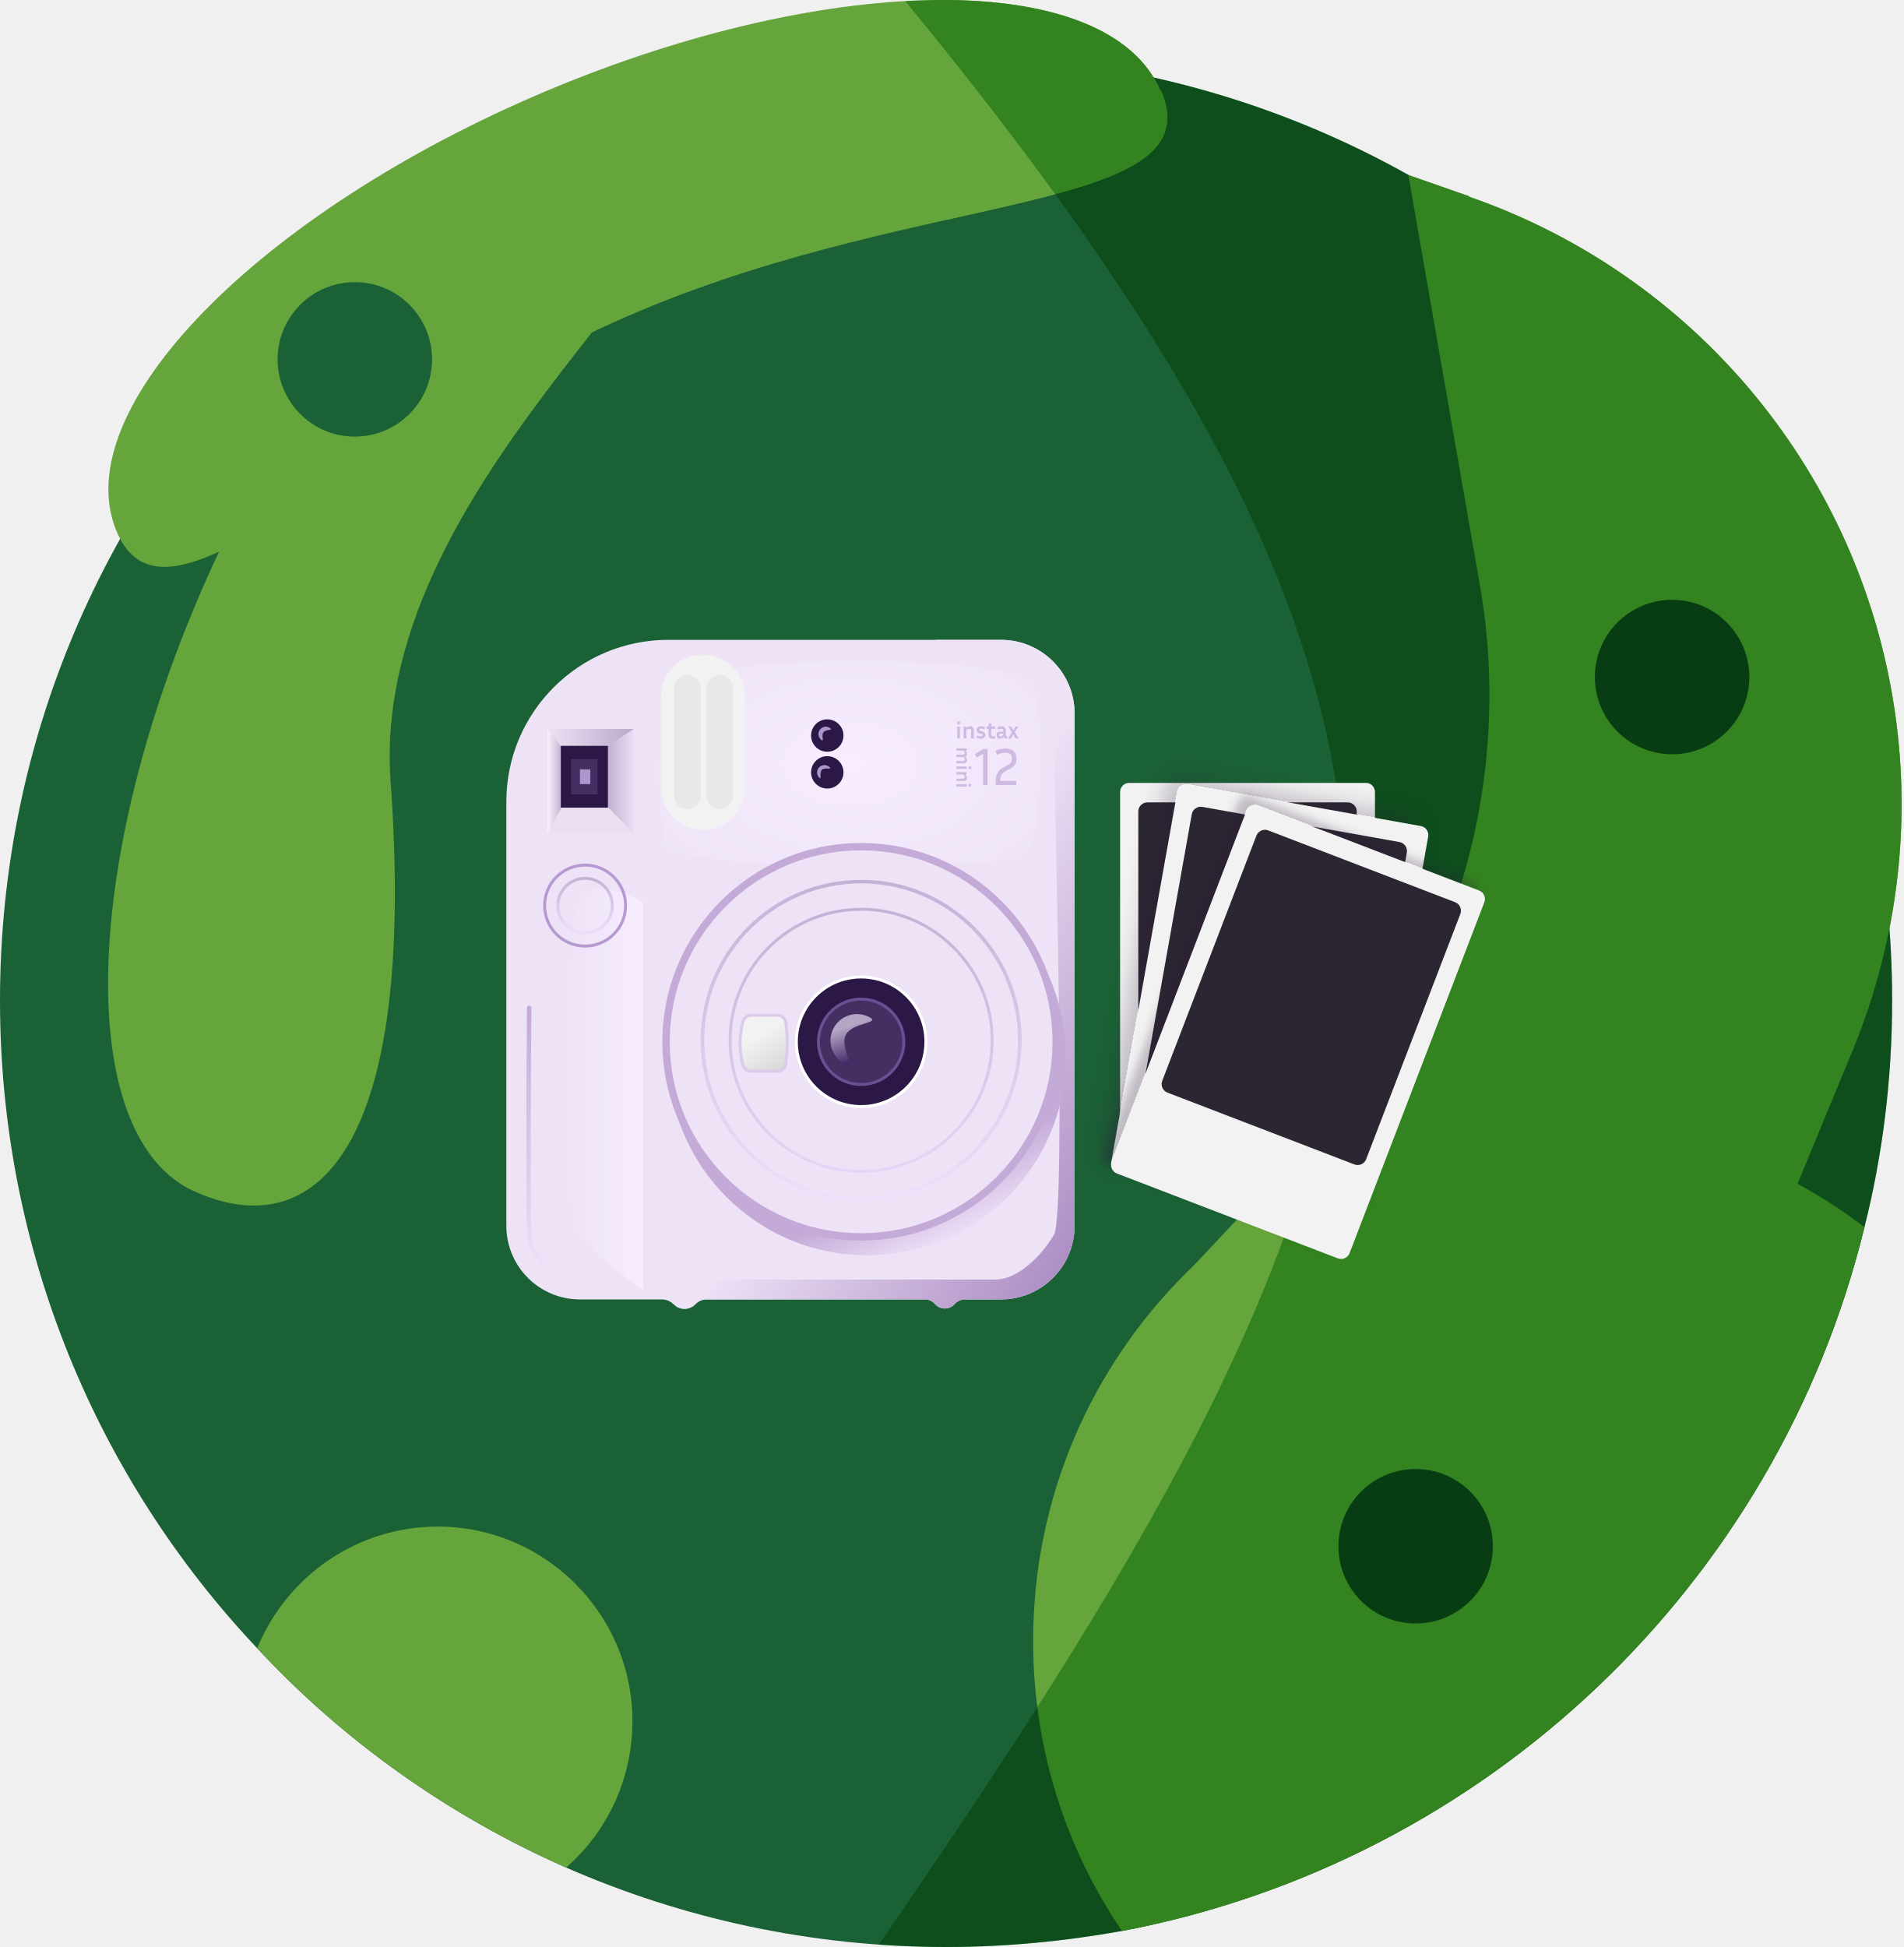
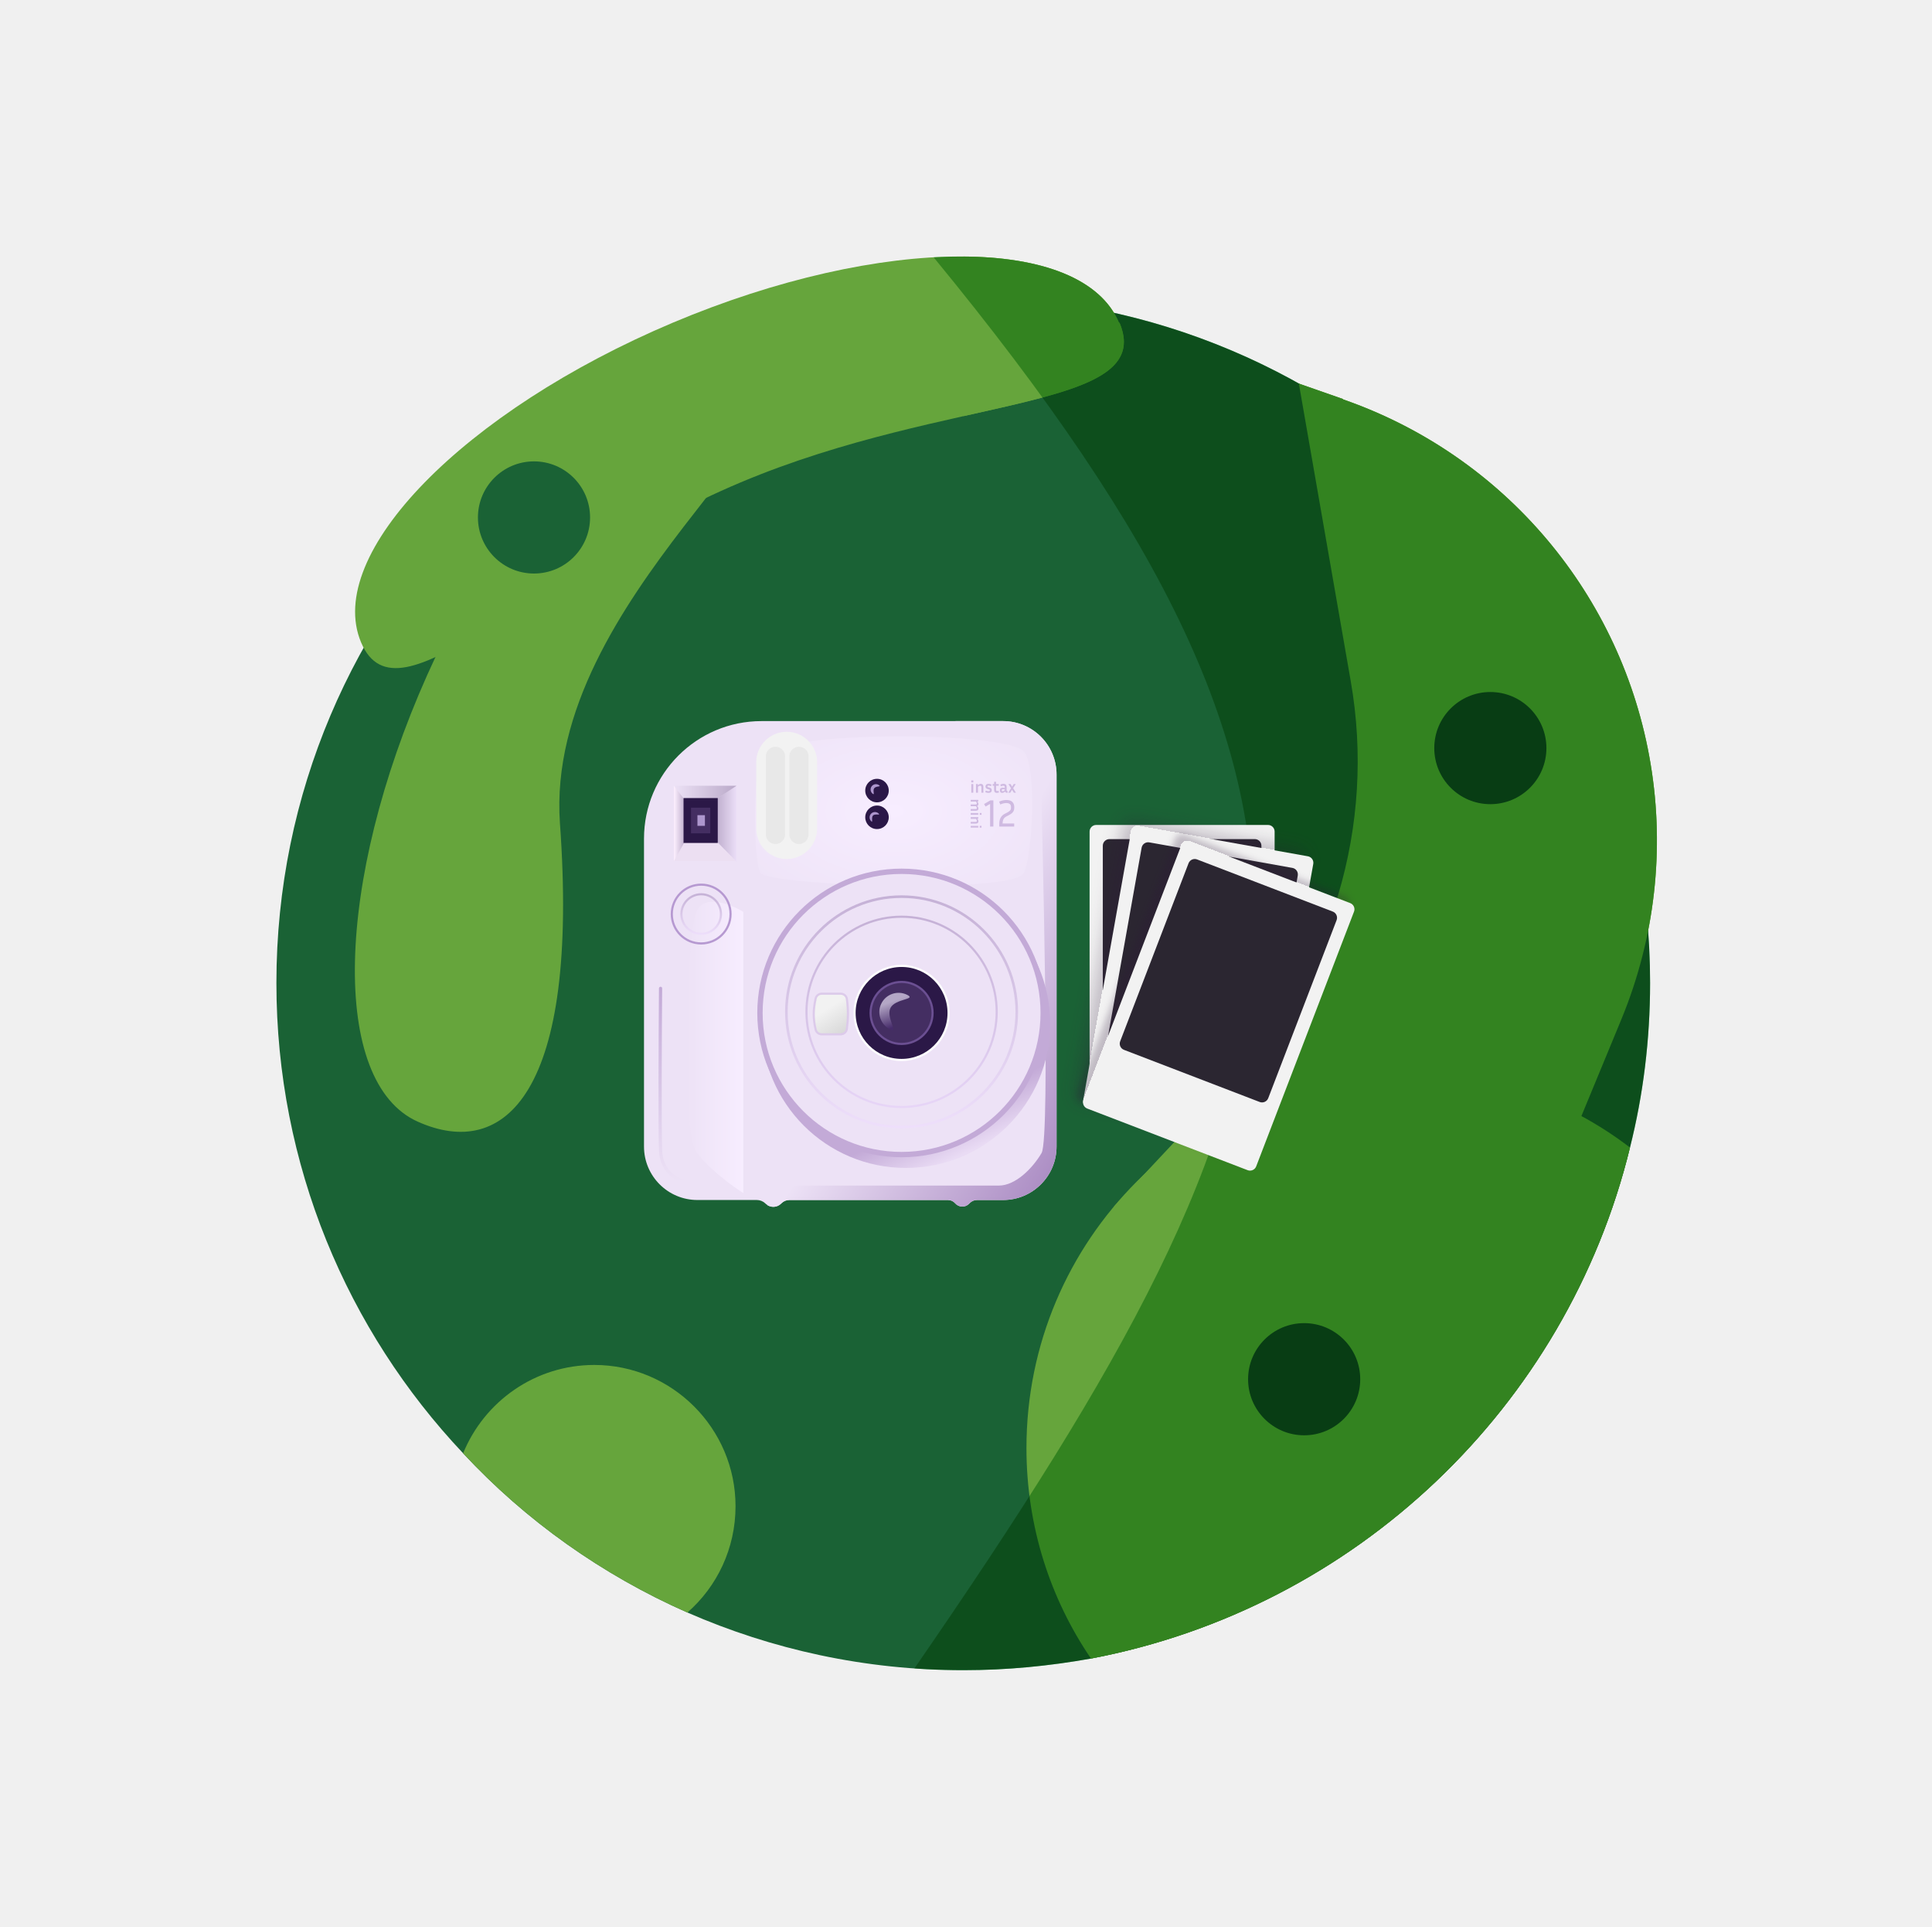
- <svg xmlns="http://www.w3.org/2000/svg" width="485" height="496" viewBox="0 0 485 496" fill="none">
-   <path d="M475.013 312.617C452.738 403.753 378.673 474.285 285.861 491.919C271.568 470.944 263.215 445.516 263.215 418.045C263.215 344.914 322.43 285.889 395.38 285.889C425.451 285.889 452.923 295.727 475.013 312.617Z" fill="#66A53C" />
-   <path d="M374.219 49.972L358.812 44.59L377.003 148.904C385.913 199.576 370.32 251.547 335.237 289.226L293.843 333.402L455.709 307.045L472.044 267.51C483.738 239.111 487.265 208.114 482.253 178.045C472.415 118.834 431.021 69.833 374.405 50.158L374.219 49.972Z" fill="#66A53C" />
-   <path d="M426.008 192.154C436.875 192.154 445.684 183.345 445.684 172.479C445.684 161.612 436.875 152.804 426.008 152.804C415.141 152.804 406.332 161.612 406.332 172.479C406.332 183.345 415.141 192.154 426.008 192.154Z" fill="#1A6235" />
-   <path d="M360.67 413.588C371.537 413.588 380.346 404.779 380.346 393.913C380.346 383.047 371.537 374.238 360.67 374.238C349.803 374.238 340.994 383.047 340.994 393.913C340.994 404.779 349.803 413.588 360.67 413.588Z" fill="#0F4924" />
-   <path d="M482.068 254.89C482.068 274.75 479.655 294.24 475.014 312.615C452.739 403.751 378.675 474.283 285.863 491.916C271.384 494.515 256.349 496 241.128 496C206.601 496 173.931 488.761 144.231 475.768C114.345 462.59 87.43 443.472 65.526 419.899C24.874 376.837 3.05176e-05 318.74 3.05176e-05 254.89C3.05176e-05 121.806 107.849 13.965 241.128 13.965C374.406 13.965 482.068 121.806 482.068 254.89Z" fill="url(#paint0_linear_2178_6)" />
-   <path d="M295.887 23.248C308.881 54.245 236.302 48.306 162.795 79.303C89.287 110.3 42.696 166.355 29.702 135.358C16.708 104.361 65.713 54.245 139.035 23.248C212.543 -7.749 282.709 -7.749 295.703 23.248H295.887Z" fill="#66A53C" />
-   <path d="M167.622 39.956C198.25 53.692 93.929 119.398 99.498 198.84C106.366 293.503 80.193 317.261 49.565 303.526C18.937 289.79 20.422 219.629 52.906 146.869C85.391 74.109 136.808 26.221 167.436 39.956H167.622Z" fill="#66A53C" />
-   <path d="M90.4 111.227C101.266 111.227 110.076 102.418 110.076 91.552C110.076 80.686 101.266 71.877 90.4 71.877C79.533 71.877 70.722 80.686 70.722 91.552C70.722 102.418 79.533 111.227 90.4 111.227Z" fill="#1A6235" />
-   <path d="M161.122 438.462C161.122 453.311 154.625 466.675 144.23 475.77C114.344 462.591 87.429 443.473 65.525 419.9C72.95 401.71 90.77 388.903 111.56 388.903C138.847 388.903 161.122 411.177 161.122 438.462Z" fill="#66A53C" />
-   <path fill-rule="evenodd" clip-rule="evenodd" d="M241.112 13.962V56.007C242.207 55.762 243.291 55.519 244.364 55.279C280.337 47.22 303.74 41.978 295.887 23.244H295.703C289.286 7.938 268.929 0.19 241.112 0V13.962Z" fill="#66A53C" />
-   <path d="M475.013 312.614C452.738 403.749 378.673 474.282 285.861 491.915C271.568 470.941 263.215 445.512 263.215 418.041C263.215 344.91 322.43 285.885 395.38 285.885C425.451 285.885 452.923 295.723 475.013 312.614Z" fill="#66A53C" />
-   <path d="M374.219 49.969L358.812 44.586L377.003 148.9C385.913 199.572 370.32 251.543 335.237 289.223L293.843 333.398L455.709 307.041L472.044 267.506C483.738 239.107 487.265 208.11 482.253 178.041C472.415 118.831 431.021 69.829 374.405 50.154L374.219 49.969Z" fill="#66A53C" />
-   <path d="M426.008 192.15C436.875 192.15 445.684 183.341 445.684 172.475C445.684 161.609 436.875 152.8 426.008 152.8C415.141 152.8 406.332 161.609 406.332 172.475C406.332 183.341 415.141 192.15 426.008 192.15Z" fill="#104C26" />
-   <path d="M360.67 413.584C371.537 413.584 380.346 404.775 380.346 393.909C380.346 383.043 371.537 374.234 360.67 374.234C349.803 374.234 340.994 383.043 340.994 393.909C340.994 404.775 349.803 413.584 360.67 413.584Z" fill="#104C26" />
-   <g style="mix-blend-mode:multiply">
-     <path d="M241.113 0C266.726 0.175 286.016 6.759 293.919 19.751C317.039 24.907 338.896 33.378 358.968 44.64L374.219 49.969L374.406 50.154C431.021 69.829 472.415 118.831 482.253 178.041C485.49 197.459 485.163 217.264 481.378 236.506C481.835 242.574 482.069 248.705 482.069 254.89C482.069 274.75 479.656 294.24 475.015 312.615C452.74 403.751 378.675 474.283 285.863 491.916C271.384 494.515 256.349 496 241.128 496C235.326 496 229.575 495.796 223.883 495.394C369.948 283.896 392.467 197.22 230.638 0.271C234.232 0.07 237.728 -0.019 241.113 0.004V0Z" fill="#7FCB88" />
-   </g>
-   <path d="M129 204.258C129 181.472 147.472 163 170.258 163H255.024C265.382 163 273.778 171.396 273.778 181.754V312.279C273.778 322.636 265.382 331.032 255.024 331.032H245.853C244.883 331.032 243.956 331.43 243.288 332.132L243.111 332.317C241.759 333.737 239.476 333.677 238.199 332.189C237.57 331.455 236.652 331.032 235.686 331.032H179.978C178.92 331.032 177.909 331.466 177.18 332.231C175.731 333.753 173.33 333.837 171.778 332.42L171.482 332.15C170.694 331.431 169.667 331.032 168.601 331.032H147.754C137.396 331.032 129 322.636 129 312.279V204.258Z" fill="#EDE2F6" />
-   <path d="M255.024 163C265.381 163 273.778 171.397 273.778 181.754V312.278C273.778 322.636 265.381 331.032 255.024 331.032H245.853C244.884 331.032 243.956 331.43 243.288 332.132L243.111 332.317C241.759 333.737 239.476 333.677 238.2 332.188C237.571 331.455 236.652 331.032 235.685 331.032H179.977C178.986 331.032 178.036 331.413 177.32 332.092L177.042 332.37C175.734 333.612 173.755 333.769 172.275 332.804L180.384 325.969H253.524C259.338 325.969 265.339 319.968 268.527 314.529C271.715 309.091 268.527 196.568 268.527 190.567C268.527 184.623 262.64 178.127 257.243 172.173L257.088 172.002C254.432 169.071 246.283 165.713 238.29 163H255.024Z" fill="url(#paint1_linear_2178_6)" />
-   <path d="M169.883 216.26C167.257 211.759 167.445 181.754 169.883 176.127C174.379 165.752 256.471 166.6 262.338 173.689C266.839 179.128 265.526 208.759 262.338 216.26C259.15 223.762 172.508 220.761 169.883 216.26Z" fill="url(#paint2_radial_2178_6)" />
-   <rect x="168.383" y="166.751" width="21.379" height="44.634" rx="10.69" fill="#F2F2F2" />
-   <rect x="171.758" y="172.002" width="6.751" height="34.132" rx="3.376" fill="#E8E8E8" />
-   <rect x="180.01" y="172.002" width="6.751" height="34.132" rx="3.376" fill="#E8E8E8" />
-   <circle cx="210.766" cy="187.38" r="4.126" fill="#2B1847" />
-   <path d="M209.266 188.505C208.437 187.884 208.269 186.709 208.89 185.88C209.51 185.051 210.686 184.882 211.515 185.503C212.344 186.124 210.411 185.726 209.79 186.555C209.169 187.384 210.095 189.126 209.266 188.505Z" fill="#AD96CD" />
-   <circle cx="210.766" cy="196.756" r="4.126" fill="#2B1847" />
-   <path d="M208.728 198.121C207.989 197.395 207.979 196.208 208.704 195.469C209.43 194.73 210.618 194.719 211.356 195.445C212.095 196.171 210.099 195.387 209.373 196.126C208.647 196.865 209.467 198.847 208.728 198.121Z" fill="#AD96CD" />
-   <circle cx="220.893" cy="269.145" r="50.635" fill="url(#paint3_radial_2178_6)" />
-   <circle cx="219.392" cy="265.395" r="49.697" fill="#EDE2F6" stroke="#C3AAD7" stroke-width="1.875" />
-   <circle cx="219.392" cy="265.395" r="16.503" fill="#2B1847" stroke="white" stroke-width="0.75" />
-   <circle cx="219.392" cy="265.395" r="10.877" fill="#442E62" stroke="#6B4F92" stroke-width="0.75" />
-   <path d="M215.493 263.651C213.81 266.978 218.616 272.798 215.289 271.114C211.962 269.431 210.63 265.369 212.314 262.042C213.997 258.715 218.059 257.383 221.386 259.066C224.713 260.75 217.177 260.324 215.493 263.651Z" fill="url(#paint4_linear_2178_6)" />
-   <circle cx="219.392" cy="265.02" r="33.381" stroke="url(#paint5_linear_2178_6)" stroke-width="0.75" />
-   <circle cx="219.392" cy="265.02" r="40.429" stroke="url(#paint6_linear_2178_6)" stroke-width="0.909" />
-   <path d="M161.444 212.322V185.692L153.755 190.755V204.633L161.444 212.322Z" fill="url(#paint7_linear_2178_6)" />
-   <path d="M139.314 185.692L143.253 190.568H154.13L161.444 185.692H139.314Z" fill="url(#paint8_linear_2178_6)" />
-   <path d="M139.314 212.134H161.256L154.505 205.196H143.253L139.314 212.134Z" fill="#ECDFF2" />
-   <path d="M139.502 185.692V212.134L143.253 205.383V190.568L139.502 185.692Z" fill="url(#paint9_linear_2178_6)" />
-   <rect x="142.878" y="190.005" width="12.002" height="15.753" fill="#2B1847" />
-   <rect x="145.503" y="193.381" width="6.751" height="9.002" fill="#442E62" />
-   <rect x="147.754" y="196.006" width="2.626" height="3.751" fill="#AD96CD" />
-   <path d="M147.352 229.949C150.053 223.498 159.48 227.261 163.855 229.949V328.593C160.167 326.28 151.703 320.154 147.352 314.153C141.914 306.652 143.977 238.013 147.352 229.949Z" fill="url(#paint10_linear_2178_6)" />
-   <circle cx="149.066" cy="230.701" r="6.939" stroke="url(#paint11_linear_2178_6)" stroke-width="0.75" />
-   <circle cx="149.066" cy="230.7" r="10.315" stroke="#B699D1" stroke-width="0.75" />
-   <path d="M191.388 258.643H198.017C199.123 258.643 200.062 259.444 200.204 260.525C200.695 264.26 200.684 267.073 200.19 270.989C200.052 272.082 199.107 272.896 197.992 272.896H191.376C190.356 272.896 189.467 272.215 189.244 271.24C188.345 267.307 188.327 264.44 189.251 260.313C189.471 259.332 190.364 258.643 191.388 258.643Z" fill="url(#paint12_linear_2178_6)" stroke="#DCCAEA" stroke-width="0.75" />
-   <path d="M144.003 324.656C141.065 324.281 135.114 321.543 134.814 313.591C134.514 305.64 134.689 272.396 134.814 256.768" stroke="url(#paint13_linear_2178_6)" stroke-width="1.125" stroke-linecap="round" />
-   <path d="M244.579 184.51H243.852V183.796H244.579V184.51ZM244.561 188.129H243.87V185.086H244.561V188.129ZM247 185.668C246.9 185.668 246.786 185.692 246.658 185.74C246.53 185.788 246.378 185.882 246.202 186.022V188.129H245.511V185.086H246.166V185.494C246.354 185.33 246.532 185.212 246.7 185.14C246.868 185.064 247.038 185.026 247.21 185.026C247.502 185.026 247.724 185.12 247.876 185.308C248.028 185.492 248.104 185.752 248.104 186.088V188.129H247.414V186.172C247.414 185.836 247.276 185.668 247 185.668ZM249.868 187.588C250.016 187.588 250.138 187.564 250.234 187.516C250.33 187.464 250.378 187.388 250.378 187.288C250.378 187.2 250.346 187.132 250.282 187.084C250.222 187.032 250.112 186.986 249.952 186.946L249.61 186.856C249.346 186.788 249.15 186.674 249.022 186.514C248.898 186.354 248.836 186.164 248.836 185.944C248.836 185.684 248.926 185.466 249.106 185.29C249.286 185.114 249.564 185.026 249.94 185.026C250.092 185.026 250.252 185.044 250.42 185.08C250.588 185.116 250.764 185.174 250.948 185.254L250.75 185.842C250.582 185.762 250.43 185.706 250.294 185.674C250.158 185.642 250.038 185.626 249.934 185.626C249.65 185.626 249.508 185.722 249.508 185.914C249.508 185.99 249.532 186.05 249.58 186.094C249.632 186.138 249.726 186.178 249.862 186.214L250.204 186.304C250.496 186.38 250.708 186.496 250.84 186.652C250.976 186.808 251.044 187.004 251.044 187.24C251.044 187.52 250.948 187.749 250.756 187.925C250.568 188.101 250.27 188.189 249.862 188.189C249.514 188.189 249.148 188.109 248.764 187.949L248.95 187.378C249.138 187.454 249.308 187.508 249.46 187.54C249.612 187.572 249.748 187.588 249.868 187.588ZM253.583 188.027C253.479 188.075 253.359 188.113 253.223 188.141C253.087 188.173 252.949 188.189 252.809 188.189C252.577 188.189 252.391 188.141 252.251 188.045C252.111 187.949 252.009 187.815 251.945 187.643C251.885 187.47 251.855 187.274 251.855 187.054V185.686H251.363V185.086H251.855V184.294H252.545V185.086H253.493V185.686H252.545V187.054C252.545 187.238 252.579 187.366 252.647 187.438C252.719 187.506 252.821 187.54 252.953 187.54C253.017 187.54 253.085 187.534 253.157 187.522C253.233 187.506 253.317 187.48 253.409 187.444L253.583 188.027ZM256.443 188.159C256.238 188.159 256.074 188.117 255.95 188.033C255.83 187.949 255.742 187.845 255.686 187.721C255.514 187.881 255.348 187.999 255.188 188.075C255.028 188.151 254.856 188.189 254.672 188.189C254.404 188.189 254.206 188.103 254.078 187.931C253.954 187.759 253.892 187.54 253.892 187.276C253.892 187.1 253.924 186.946 253.988 186.814C254.056 186.678 254.166 186.572 254.318 186.496C254.47 186.42 254.678 186.382 254.942 186.382C255.046 186.382 255.154 186.39 255.266 186.406C255.378 186.418 255.49 186.434 255.602 186.454V186.1C255.602 185.932 255.556 185.818 255.464 185.758C255.372 185.694 255.248 185.662 255.092 185.662C254.972 185.662 254.84 185.678 254.696 185.71C254.556 185.742 254.404 185.792 254.24 185.86L254.042 185.272C254.446 185.108 254.812 185.026 255.14 185.026C255.436 185.026 255.664 185.076 255.824 185.176C255.988 185.276 256.102 185.408 256.166 185.572C256.23 185.736 256.262 185.912 256.262 186.1V187.27C256.262 187.33 256.278 187.388 256.31 187.444C256.347 187.496 256.415 187.522 256.515 187.522H256.581V188.159H256.443ZM254.558 187.264C254.558 187.372 254.582 187.458 254.63 187.522C254.678 187.582 254.748 187.613 254.84 187.613C254.932 187.613 255.036 187.588 255.152 187.54C255.268 187.492 255.418 187.38 255.602 187.204V186.946C255.394 186.91 255.19 186.892 254.99 186.892C254.834 186.892 254.722 186.924 254.654 186.988C254.59 187.052 254.558 187.144 254.558 187.264ZM258.788 188.129L258.158 187.108L257.54 188.129H256.82L257.804 186.568L256.886 185.086H257.63L258.194 185.992L258.74 185.086H259.46L258.542 186.538L259.532 188.129H258.788Z" fill="#CFBAE1" />
-   <path d="M245.491 191.242H243.648V190.638H246.31V191.211H245.959C246.102 191.375 246.205 191.527 246.268 191.667C246.331 191.807 246.363 191.951 246.363 192.098C246.363 192.424 246.219 192.646 245.932 192.765C246.086 192.94 246.197 193.103 246.263 193.253C246.33 193.404 246.363 193.556 246.363 193.71C246.363 193.955 246.281 194.142 246.116 194.272C245.955 194.401 245.727 194.466 245.433 194.466H243.648V193.862H245.36C245.654 193.862 245.801 193.75 245.801 193.526C245.801 193.439 245.78 193.343 245.738 193.237C245.696 193.132 245.614 193.005 245.491 192.854H243.648V192.25H245.36C245.654 192.25 245.801 192.138 245.801 191.914C245.801 191.827 245.78 191.73 245.738 191.625C245.696 191.52 245.614 191.393 245.491 191.242ZM246.814 195.883V195.248H247.439V195.883H246.814ZM243.648 195.868V195.264H246.31V195.868H243.648ZM245.801 198.002C245.801 197.914 245.78 197.814 245.738 197.702C245.696 197.59 245.614 197.457 245.491 197.303H243.648V196.699H246.31V197.272H245.953C246.097 197.436 246.2 197.592 246.263 197.739C246.33 197.886 246.363 198.035 246.363 198.186C246.363 198.441 246.281 198.635 246.116 198.768C245.955 198.901 245.727 198.968 245.433 198.968H243.648V198.364H245.36C245.654 198.364 245.801 198.243 245.801 198.002ZM246.814 200.386V199.75H247.439V200.386H246.814ZM243.648 200.37V199.766H246.31V200.37H243.648Z" fill="#CFBAE1" />
-   <path d="M248.353 192.092L250.54 190.823H251.607V200.005H250.459V192.065L248.866 192.983L248.353 192.092ZM258.914 200.005H253.675V199.113C253.675 198.438 253.756 197.871 253.918 197.412C254.089 196.953 254.315 196.575 254.594 196.278C254.882 195.972 255.201 195.729 255.552 195.549L256.43 195.103C256.844 194.887 257.173 194.662 257.416 194.428C257.668 194.194 257.794 193.856 257.794 193.415V193.186C257.794 192.682 257.65 192.317 257.362 192.092C257.083 191.867 256.668 191.754 256.119 191.754C255.813 191.754 255.489 191.795 255.147 191.876C254.805 191.948 254.427 192.074 254.013 192.254L253.635 191.268C254.085 191.061 254.517 190.913 254.931 190.823C255.354 190.733 255.759 190.688 256.146 190.688C257.146 190.688 257.861 190.922 258.293 191.39C258.725 191.849 258.941 192.448 258.941 193.186V193.415C258.941 193.901 258.847 194.306 258.658 194.631C258.478 194.955 258.235 195.229 257.929 195.454C257.632 195.67 257.312 195.864 256.97 196.035L256.092 196.494C255.669 196.719 255.354 197.03 255.147 197.426C254.949 197.822 254.841 198.326 254.823 198.938H258.914V200.005Z" fill="#CFBAE1" />
-   <rect x="285.372" y="199.441" width="64.934" height="100.382" rx="2.319" fill="#F2F2F2" />
-   <rect x="290.01" y="204.41" width="55.658" height="71.56" rx="2.319" fill="#2B2631" />
-   <g filter="url(#filter0_d_2178_6)">
-     <rect x="300.346" y="199.441" width="64.934" height="100.382" rx="2.319" transform="rotate(10.1121 300.346 199.441)" fill="#F2F2F2" />
-     <rect x="304.039" y="205.147" width="55.658" height="71.56" rx="2.319" transform="rotate(10.1121 304.039 205.147)" fill="#2B2631" />
-   </g>
-   <g filter="url(#filter1_d_2178_6)">
-     <rect x="318.384" y="204.41" width="64.934" height="100.382" rx="2.319" transform="rotate(21.0125 318.384 204.41)" fill="#F2F2F2" />
-     <rect x="320.932" y="210.712" width="55.658" height="71.56" rx="2.319" transform="rotate(21.0125 320.932 210.712)" fill="#2B2631" />
+ <svg xmlns="http://www.w3.org/2000/svg" width="678" height="676" viewBox="0 0 678 676" fill="none">
+   <g clip-path="url(#clip0_1_2517)">
+     <path d="M572.013 402.617C549.738 493.753 475.673 564.285 382.861 581.919C368.568 560.944 360.215 535.516 360.215 508.045C360.215 434.914 419.43 375.889 492.38 375.889C522.451 375.889 549.923 385.727 572.013 402.617Z" fill="#66A53C" />
+     <path d="M471.219 139.972L455.812 134.59L474.003 238.904C482.913 289.576 467.32 341.547 432.237 379.226L390.843 423.402L552.709 397.045L569.044 357.51C580.738 329.111 584.265 298.114 579.253 268.045C569.415 208.834 528.021 159.833 471.405 140.158L471.219 139.972Z" fill="#66A53C" />
+     <path d="M523.008 282.154C533.875 282.154 542.684 273.345 542.684 262.479C542.684 251.612 533.875 242.804 523.008 242.804C512.141 242.804 503.332 251.612 503.332 262.479C503.332 273.345 512.141 282.154 523.008 282.154Z" fill="#1A6235" />
+     <path d="M457.67 503.588C468.537 503.588 477.346 494.779 477.346 483.913C477.346 473.047 468.537 464.238 457.67 464.238C446.803 464.238 437.994 473.047 437.994 483.913C437.994 494.779 446.803 503.588 457.67 503.588Z" fill="#0F4924" />
+     <path d="M579.068 344.89C579.068 364.75 576.655 384.24 572.014 402.615C549.739 493.751 475.675 564.283 382.863 581.916C368.384 584.515 353.349 586 338.128 586C303.601 586 270.931 578.761 241.231 565.768C211.345 552.59 184.43 533.472 162.526 509.899C121.874 466.837 97 408.74 97 344.89C97 211.806 204.849 103.965 338.128 103.965C471.406 103.965 579.068 211.806 579.068 344.89Z" fill="url(#paint0_linear_1_2517)" />
+     <path d="M392.887 113.248C405.881 144.245 333.302 138.306 259.795 169.303C186.287 200.3 139.696 256.355 126.702 225.358C113.708 194.361 162.714 144.245 236.035 113.248C309.543 82.251 379.709 82.251 392.703 113.248H392.887Z" fill="#66A53C" />
+     <path d="M264.622 129.956C295.25 143.692 190.929 209.398 196.498 288.84C203.366 383.503 177.193 407.261 146.565 393.526C115.937 379.79 117.422 309.629 149.906 236.869C182.391 164.109 233.808 116.221 264.436 129.956H264.622Z" fill="#66A53C" />
+     <path d="M187.399 201.227C198.266 201.227 207.076 192.418 207.076 181.552C207.076 170.686 198.266 161.877 187.399 161.877C176.533 161.877 167.722 170.686 167.722 181.552C167.722 192.418 176.533 201.227 187.399 201.227Z" fill="#1A6235" />
+     <path d="M258.122 528.462C258.122 543.311 251.625 556.675 241.23 565.77C211.344 552.591 184.429 533.473 162.525 509.9C169.95 491.71 187.77 478.903 208.56 478.903C235.847 478.903 258.122 501.177 258.122 528.462Z" fill="#66A53C" />
+     <path fill-rule="evenodd" clip-rule="evenodd" d="M338.112 103.962V146.007C339.207 145.762 340.291 145.519 341.364 145.279C377.337 137.22 400.74 131.978 392.887 113.244H392.703C386.286 97.938 365.929 90.19 338.112 90V103.962Z" fill="#66A53C" />
+     <path d="M572.013 402.614C549.738 493.749 475.673 564.282 382.861 581.915C368.568 560.941 360.215 535.512 360.215 508.041C360.215 434.91 419.43 375.885 492.38 375.885C522.451 375.885 549.923 385.723 572.013 402.614Z" fill="#66A53C" />
+     <path d="M471.219 139.969L455.812 134.586L474.003 238.9C482.913 289.572 467.32 341.543 432.237 379.223L390.843 423.398L552.709 397.041L569.044 357.506C580.738 329.107 584.265 298.11 579.253 268.041C569.415 208.831 528.021 159.829 471.405 140.154L471.219 139.969Z" fill="#66A53C" />
+     <path d="M523.008 282.15C533.875 282.15 542.684 273.341 542.684 262.475C542.684 251.609 533.875 242.8 523.008 242.8C512.141 242.8 503.332 251.609 503.332 262.475C503.332 273.341 512.141 282.15 523.008 282.15Z" fill="#104C26" />
+     <path d="M457.67 503.584C468.537 503.584 477.346 494.775 477.346 483.909C477.346 473.043 468.537 464.234 457.67 464.234C446.803 464.234 437.994 473.043 437.994 483.909C437.994 494.775 446.803 503.584 457.67 503.584Z" fill="#104C26" />
+     <g style="mix-blend-mode:multiply">
+       <path d="M338.113 90C363.726 90.175 383.016 96.759 390.919 109.751C414.039 114.907 435.896 123.378 455.968 134.64L471.219 139.969L471.406 140.154C528.021 159.829 569.415 208.831 579.253 268.041C582.49 287.459 582.163 307.264 578.378 326.506C578.835 332.574 579.069 338.705 579.069 344.89C579.069 364.75 576.656 384.24 572.015 402.615C549.74 493.751 475.675 564.283 382.863 581.916C368.384 584.515 353.349 586 338.128 586C332.326 586 326.575 585.796 320.883 585.394C466.948 373.896 489.467 287.22 327.638 90.271C331.232 90.07 334.728 89.981 338.113 90.004V90Z" fill="#7FCB88" />
+     </g>
+     <path d="M226 294.258C226 271.472 244.472 253 267.258 253H352.024C362.382 253 370.778 261.396 370.778 271.754V402.279C370.778 412.636 362.382 421.032 352.024 421.032H342.853C341.883 421.032 340.956 421.43 340.288 422.132L340.111 422.317C338.759 423.737 336.476 423.677 335.199 422.189C334.57 421.455 333.652 421.032 332.686 421.032H276.978C275.92 421.032 274.909 421.466 274.18 422.231C272.731 423.753 270.33 423.837 268.778 422.42L268.482 422.15C267.694 421.431 266.667 421.032 265.601 421.032H244.754C234.396 421.032 226 412.636 226 402.279V294.258Z" fill="#EDE2F6" />
+     <path d="M352.024 253C362.381 253 370.778 261.397 370.778 271.754V402.278C370.778 412.636 362.381 421.032 352.024 421.032H342.853C341.884 421.032 340.956 421.43 340.288 422.132L340.111 422.317C338.759 423.737 336.476 423.677 335.2 422.188C334.571 421.455 333.652 421.032 332.685 421.032H276.977C275.986 421.032 275.036 421.413 274.32 422.092L274.042 422.37C272.734 423.612 270.755 423.769 269.275 422.804L277.384 415.969H350.524C356.338 415.969 362.339 409.968 365.527 404.529C368.715 399.091 365.527 286.568 365.527 280.567C365.527 274.623 359.64 268.127 354.243 262.173L354.088 262.002C351.432 259.071 343.283 255.713 335.29 253H352.024Z" fill="url(#paint1_linear_1_2517)" />
+     <path d="M266.883 306.26C264.257 301.759 264.445 271.754 266.883 266.127C271.379 255.752 353.471 256.6 359.338 263.689C363.839 269.128 362.526 298.759 359.338 306.26C356.15 313.762 269.508 310.761 266.883 306.26Z" fill="url(#paint2_radial_1_2517)" />
+     <path d="M286.762 267.441C286.762 261.537 281.976 256.751 276.073 256.751C270.169 256.751 265.383 261.537 265.383 267.441V290.695C265.383 296.599 270.169 301.385 276.073 301.385C281.976 301.385 286.762 296.599 286.762 290.695V267.441Z" fill="#F2F2F2" />
+     <path d="M275.509 265.378C275.509 263.513 273.998 262.002 272.134 262.002C270.269 262.002 268.758 263.513 268.758 265.378V292.758C268.758 294.622 270.269 296.134 272.134 296.134C273.998 296.134 275.509 294.622 275.509 292.758V265.378Z" fill="#E8E8E8" />
+     <path d="M283.761 265.378C283.761 263.513 282.25 262.002 280.386 262.002C278.521 262.002 277.01 263.513 277.01 265.378V292.758C277.01 294.622 278.521 296.134 280.386 296.134C282.25 296.134 283.761 294.622 283.761 292.758V265.378Z" fill="#E8E8E8" />
+     <path d="M307.766 281.506C310.045 281.506 311.892 279.659 311.892 277.38C311.892 275.101 310.045 273.254 307.766 273.254C305.487 273.254 303.64 275.101 303.64 277.38C303.64 279.659 305.487 281.506 307.766 281.506Z" fill="#2B1847" />
+     <path d="M306.266 278.505C305.437 277.884 305.269 276.709 305.89 275.88C306.51 275.051 307.686 274.882 308.515 275.503C309.344 276.124 307.411 275.726 306.79 276.555C306.169 277.384 307.095 279.126 306.266 278.505Z" fill="#AD96CD" />
+     <path d="M307.766 290.882C310.045 290.882 311.892 289.035 311.892 286.756C311.892 284.477 310.045 282.63 307.766 282.63C305.487 282.63 303.64 284.477 303.64 286.756C303.64 289.035 305.487 290.882 307.766 290.882Z" fill="#2B1847" />
+     <path d="M305.728 288.121C304.989 287.395 304.979 286.208 305.704 285.469C306.43 284.73 307.618 284.719 308.356 285.445C309.095 286.171 307.099 285.387 306.373 286.126C305.647 286.865 306.467 288.847 305.728 288.121Z" fill="#AD96CD" />
+     <path d="M317.893 409.78C345.858 409.78 368.528 387.11 368.528 359.145C368.528 331.18 345.858 308.51 317.893 308.51C289.928 308.51 267.258 331.18 267.258 359.145C267.258 387.11 289.928 409.78 317.893 409.78Z" fill="url(#paint3_radial_1_2517)" />
+     <path d="M316.392 405.092C343.839 405.092 366.089 382.842 366.089 355.395C366.089 327.948 343.839 305.698 316.392 305.698C288.945 305.698 266.695 327.948 266.695 355.395C266.695 382.842 288.945 405.092 316.392 405.092Z" fill="#EDE2F6" stroke="#C3AAD7" stroke-width="1.875" />
+     <path d="M316.392 371.898C325.506 371.898 332.895 364.509 332.895 355.395C332.895 346.281 325.506 338.892 316.392 338.892C307.278 338.892 299.889 346.281 299.889 355.395C299.889 364.509 307.278 371.898 316.392 371.898Z" fill="#2B1847" stroke="white" stroke-width="0.75" />
+     <path d="M316.392 366.272C322.399 366.272 327.269 361.402 327.269 355.395C327.269 349.388 322.399 344.518 316.392 344.518C310.385 344.518 305.515 349.388 305.515 355.395C305.515 361.402 310.385 366.272 316.392 366.272Z" fill="#442E62" stroke="#6B4F92" stroke-width="0.75" />
+     <path d="M312.493 353.651C310.81 356.978 315.616 362.798 312.289 361.114C308.962 359.431 307.63 355.369 309.314 352.042C310.997 348.715 315.059 347.383 318.386 349.066C321.713 350.75 314.177 350.324 312.493 353.651Z" fill="url(#paint4_linear_1_2517)" />
+     <path d="M316.392 388.401C334.828 388.401 349.773 373.456 349.773 355.02C349.773 336.584 334.828 321.639 316.392 321.639C297.956 321.639 283.011 336.584 283.011 355.02C283.011 373.456 297.956 388.401 316.392 388.401Z" stroke="url(#paint5_linear_1_2517)" stroke-width="0.75" />
+     <path d="M316.392 395.449C338.72 395.449 356.821 377.348 356.821 355.02C356.821 332.692 338.72 314.591 316.392 314.591C294.064 314.591 275.963 332.692 275.963 355.02C275.963 377.348 294.064 395.449 316.392 395.449Z" stroke="url(#paint6_linear_1_2517)" stroke-width="0.909" />
+     <path d="M258.444 302.322V275.692L250.755 280.755V294.633L258.444 302.322Z" fill="url(#paint7_linear_1_2517)" />
+     <path d="M236.314 275.692L240.253 280.568H251.13L258.444 275.692H236.314Z" fill="url(#paint8_linear_1_2517)" />
+     <path d="M236.314 302.134H258.256L251.505 295.196H240.253L236.314 302.134Z" fill="#ECDFF2" />
+     <path d="M236.502 275.692V302.134L240.253 295.383V280.568L236.502 275.692Z" fill="url(#paint9_linear_1_2517)" />
+     <path d="M251.88 280.005H239.878V295.758H251.88V280.005Z" fill="#2B1847" />
+     <path d="M249.254 283.381H242.503V292.383H249.254V283.381Z" fill="#442E62" />
+     <path d="M247.38 286.006H244.754V289.757H247.38V286.006Z" fill="#AD96CD" />
+     <path d="M244.352 319.949C247.053 313.498 256.48 317.261 260.855 319.949V418.593C257.167 416.28 248.703 410.154 244.352 404.153C238.914 396.652 240.977 328.013 244.352 319.949Z" fill="url(#paint10_linear_1_2517)" />
+     <path d="M246.066 327.64C249.898 327.64 253.005 324.533 253.005 320.701C253.005 316.869 249.898 313.762 246.066 313.762C242.234 313.762 239.127 316.869 239.127 320.701C239.127 324.533 242.234 327.64 246.066 327.64Z" stroke="url(#paint11_linear_1_2517)" stroke-width="0.75" />
+     <path d="M246.066 331.014C251.763 331.014 256.38 326.397 256.38 320.7C256.38 315.003 251.763 310.385 246.066 310.385C240.369 310.385 235.751 315.003 235.751 320.7C235.751 326.397 240.369 331.014 246.066 331.014Z" stroke="#B699D1" stroke-width="0.75" />
+     <path d="M288.388 348.643H295.017C296.123 348.643 297.062 349.444 297.204 350.525C297.695 354.26 297.684 357.073 297.19 360.989C297.052 362.082 296.107 362.896 294.992 362.896H288.376C287.356 362.896 286.467 362.215 286.244 361.24C285.345 357.307 285.327 354.44 286.251 350.313C286.471 349.332 287.364 348.643 288.388 348.643Z" fill="url(#paint12_linear_1_2517)" stroke="#DCCAEA" stroke-width="0.75" />
+     <path d="M241.003 414.656C238.065 414.281 232.114 411.543 231.814 403.591C231.514 395.64 231.689 362.396 231.814 346.768" stroke="url(#paint13_linear_1_2517)" stroke-width="1.125" stroke-linecap="round" />
+     <path d="M341.579 274.51H340.852V273.796H341.579V274.51ZM341.561 278.129H340.87V275.086H341.561V278.129ZM344 275.668C343.9 275.668 343.786 275.692 343.658 275.74C343.53 275.788 343.378 275.882 343.202 276.022V278.129H342.511V275.086H343.166V275.494C343.354 275.33 343.532 275.212 343.7 275.14C343.868 275.064 344.038 275.026 344.21 275.026C344.502 275.026 344.724 275.12 344.876 275.308C345.028 275.492 345.104 275.752 345.104 276.088V278.129H344.414V276.172C344.414 275.836 344.276 275.668 344 275.668ZM346.868 277.588C347.016 277.588 347.138 277.564 347.234 277.516C347.33 277.464 347.378 277.388 347.378 277.288C347.378 277.2 347.346 277.132 347.282 277.084C347.222 277.032 347.112 276.986 346.952 276.946L346.61 276.856C346.346 276.788 346.15 276.674 346.022 276.514C345.898 276.354 345.836 276.164 345.836 275.944C345.836 275.684 345.926 275.466 346.106 275.29C346.286 275.114 346.564 275.026 346.94 275.026C347.092 275.026 347.252 275.044 347.42 275.08C347.588 275.116 347.764 275.174 347.948 275.254L347.75 275.842C347.582 275.762 347.43 275.706 347.294 275.674C347.158 275.642 347.038 275.626 346.934 275.626C346.65 275.626 346.508 275.722 346.508 275.914C346.508 275.99 346.532 276.05 346.58 276.094C346.632 276.138 346.726 276.178 346.862 276.214L347.204 276.304C347.496 276.38 347.708 276.496 347.84 276.652C347.976 276.808 348.044 277.004 348.044 277.24C348.044 277.52 347.948 277.749 347.756 277.925C347.568 278.101 347.27 278.189 346.862 278.189C346.514 278.189 346.148 278.109 345.764 277.949L345.95 277.378C346.138 277.454 346.308 277.508 346.46 277.54C346.612 277.572 346.748 277.588 346.868 277.588ZM350.583 278.027C350.479 278.075 350.359 278.113 350.223 278.141C350.087 278.173 349.949 278.189 349.809 278.189C349.577 278.189 349.391 278.141 349.251 278.045C349.111 277.949 349.009 277.815 348.945 277.643C348.885 277.47 348.855 277.274 348.855 277.054V275.686H348.363V275.086H348.855V274.294H349.545V275.086H350.493V275.686H349.545V277.054C349.545 277.238 349.579 277.366 349.647 277.438C349.719 277.506 349.821 277.54 349.953 277.54C350.017 277.54 350.085 277.534 350.157 277.522C350.233 277.506 350.317 277.48 350.409 277.444L350.583 278.027ZM353.443 278.159C353.238 278.159 353.074 278.117 352.95 278.033C352.83 277.949 352.742 277.845 352.686 277.721C352.514 277.881 352.348 277.999 352.188 278.075C352.028 278.151 351.856 278.189 351.672 278.189C351.404 278.189 351.206 278.103 351.078 277.931C350.954 277.759 350.892 277.54 350.892 277.276C350.892 277.1 350.924 276.946 350.988 276.814C351.056 276.678 351.166 276.572 351.318 276.496C351.47 276.42 351.678 276.382 351.942 276.382C352.046 276.382 352.154 276.39 352.266 276.406C352.378 276.418 352.49 276.434 352.602 276.454V276.1C352.602 275.932 352.556 275.818 352.464 275.758C352.372 275.694 352.248 275.662 352.092 275.662C351.972 275.662 351.84 275.678 351.696 275.71C351.556 275.742 351.404 275.792 351.24 275.86L351.042 275.272C351.446 275.108 351.812 275.026 352.14 275.026C352.436 275.026 352.664 275.076 352.824 275.176C352.988 275.276 353.102 275.408 353.166 275.572C353.23 275.736 353.262 275.912 353.262 276.1V277.27C353.262 277.33 353.278 277.388 353.31 277.444C353.347 277.496 353.415 277.522 353.515 277.522H353.581V278.159H353.443ZM351.558 277.264C351.558 277.372 351.582 277.458 351.63 277.522C351.678 277.582 351.748 277.613 351.84 277.613C351.932 277.613 352.036 277.588 352.152 277.54C352.268 277.492 352.418 277.38 352.602 277.204V276.946C352.394 276.91 352.19 276.892 351.99 276.892C351.834 276.892 351.722 276.924 351.654 276.988C351.59 277.052 351.558 277.144 351.558 277.264ZM355.788 278.129L355.158 277.108L354.54 278.129H353.82L354.804 276.568L353.886 275.086H354.63L355.194 275.992L355.74 275.086H356.46L355.542 276.538L356.532 278.129H355.788Z" fill="#CFBAE1" />
+     <path d="M342.491 281.242H340.648V280.638H343.31V281.211H342.959C343.102 281.375 343.205 281.527 343.268 281.667C343.331 281.807 343.363 281.951 343.363 282.098C343.363 282.424 343.219 282.646 342.932 282.765C343.086 282.94 343.197 283.103 343.263 283.253C343.33 283.404 343.363 283.556 343.363 283.71C343.363 283.955 343.281 284.142 343.116 284.272C342.955 284.401 342.727 284.466 342.433 284.466H340.648V283.862H342.36C342.654 283.862 342.801 283.75 342.801 283.526C342.801 283.439 342.78 283.343 342.738 283.237C342.696 283.132 342.614 283.005 342.491 282.854H340.648V282.25H342.36C342.654 282.25 342.801 282.138 342.801 281.914C342.801 281.827 342.78 281.73 342.738 281.625C342.696 281.52 342.614 281.393 342.491 281.242ZM343.814 285.883V285.248H344.439V285.883H343.814ZM340.648 285.868V285.264H343.31V285.868H340.648ZM342.801 288.002C342.801 287.914 342.78 287.814 342.738 287.702C342.696 287.59 342.614 287.457 342.491 287.303H340.648V286.699H343.31V287.272H342.953C343.097 287.436 343.2 287.592 343.263 287.739C343.33 287.886 343.363 288.035 343.363 288.186C343.363 288.441 343.281 288.635 343.116 288.768C342.955 288.901 342.727 288.968 342.433 288.968H340.648V288.364H342.36C342.654 288.364 342.801 288.243 342.801 288.002ZM343.814 290.386V289.75H344.439V290.386H343.814ZM340.648 290.37V289.766H343.31V290.37H340.648Z" fill="#CFBAE1" />
+     <path d="M345.353 282.092L347.54 280.823H348.607V290.005H347.459V282.065L345.866 282.983L345.353 282.092ZM355.914 290.005H350.675V289.113C350.675 288.438 350.756 287.871 350.918 287.412C351.089 286.953 351.315 286.575 351.594 286.278C351.882 285.972 352.201 285.729 352.552 285.549L353.43 285.103C353.844 284.887 354.173 284.662 354.416 284.428C354.668 284.194 354.794 283.856 354.794 283.415V283.186C354.794 282.682 354.65 282.317 354.362 282.092C354.083 281.867 353.668 281.754 353.119 281.754C352.813 281.754 352.489 281.795 352.147 281.876C351.805 281.948 351.427 282.074 351.013 282.254L350.635 281.268C351.085 281.061 351.517 280.913 351.931 280.823C352.354 280.733 352.759 280.688 353.146 280.688C354.146 280.688 354.861 280.922 355.293 281.39C355.725 281.849 355.941 282.448 355.941 283.186V283.415C355.941 283.901 355.847 284.306 355.658 284.631C355.478 284.955 355.235 285.229 354.929 285.454C354.632 285.67 354.312 285.864 353.97 286.035L353.092 286.494C352.669 286.719 352.354 287.03 352.147 287.426C351.949 287.822 351.841 288.326 351.823 288.938H355.914V290.005Z" fill="#CFBAE1" />
+     <path d="M444.987 289.441H384.691C383.41 289.441 382.372 290.479 382.372 291.76V387.504C382.372 388.785 383.41 389.823 384.691 389.823H444.987C446.268 389.823 447.306 388.785 447.306 387.504V291.76C447.306 290.479 446.268 289.441 444.987 289.441Z" fill="#F2F2F2" />
+     <path d="M440.349 294.41H389.329C388.048 294.41 387.01 295.448 387.01 296.729V363.651C387.01 364.932 388.048 365.97 389.329 365.97H440.349C441.629 365.97 442.668 364.932 442.668 363.651V296.729C442.668 295.448 441.629 294.41 440.349 294.41Z" fill="#2B2631" />
+     <g filter="url(#filter0_d_1_2517)">
+       <path d="M458.988 300.435L399.629 289.848C398.368 289.623 397.164 290.463 396.939 291.724L380.129 385.981C379.904 387.242 380.744 388.446 382.004 388.671L441.364 399.257C442.624 399.482 443.829 398.642 444.054 397.381L460.864 303.125C461.089 301.864 460.249 300.659 458.988 300.435Z" fill="#F2F2F2" />
+       <path d="M453.549 304.512L403.322 295.554C402.061 295.329 400.857 296.169 400.632 297.43L388.882 363.312C388.657 364.573 389.497 365.777 390.758 366.002L440.985 374.96C442.246 375.185 443.45 374.345 443.675 373.084L455.425 307.202C455.65 305.941 454.81 304.737 453.549 304.512Z" fill="#2B2631" />
+     </g>
+     <g filter="url(#filter1_d_1_2517)">
+       <path d="M473.835 316.862L417.549 295.242C416.353 294.782 415.012 295.379 414.552 296.575L380.221 385.952C379.762 387.148 380.359 388.489 381.555 388.948L437.841 410.569C439.037 411.028 440.378 410.431 440.837 409.235L475.168 319.858C475.628 318.663 475.031 317.321 473.835 316.862Z" fill="#F2F2F2" />
+       <path d="M467.724 319.838L420.097 301.544C418.901 301.084 417.56 301.681 417.1 302.877L393.104 365.348C392.645 366.544 393.242 367.886 394.438 368.345L442.064 386.639C443.26 387.098 444.601 386.501 445.061 385.306L469.057 322.834C469.516 321.638 468.919 320.297 467.724 319.838Z" fill="#2B2631" />
+     </g>
  </g>
  <defs>
-     <filter id="filter0_d_2178_6" x="274.788" y="191.839" width="92.116" height="120.79" filterUnits="userSpaceOnUse" color-interpolation-filters="sRGB">
+     <filter id="filter0_d_1_2517" x="371.788" y="281.839" width="92.116" height="120.789" filterUnits="userSpaceOnUse" color-interpolation-filters="sRGB">
      <feFlood flood-opacity="0" result="BackgroundImageFix" />
      <feColorMatrix in="SourceAlpha" type="matrix" values="0 0 0 0 0 0 0 0 0 0 0 0 0 0 0 0 0 0 127 0" result="hardAlpha" />
      <feOffset dx="-2.65" dy="-2.319" />
      <feGaussianBlur stdDeviation="2.827" />
      <feComposite in2="hardAlpha" operator="out" />
      <feColorMatrix type="matrix" values="0 0 0 0 0.172 0 0 0 0 0.088 0 0 0 0 0.221 0 0 0 0.25 0" />
-       <feBlend mode="normal" in2="BackgroundImageFix" result="effect1_dropShadow_2178_6" />
-       <feBlend mode="normal" in="SourceGraphic" in2="effect1_dropShadow_2178_6" result="shape" />
+       <feBlend mode="normal" in2="BackgroundImageFix" result="effect1_dropShadow_1_2517" />
+       <feBlend mode="normal" in="SourceGraphic" in2="effect1_dropShadow_1_2517" result="shape" />
    </filter>
-     <filter id="filter1_d_2178_6" x="278.656" y="200.345" width="100.103" height="120.483" filterUnits="userSpaceOnUse" color-interpolation-filters="sRGB">
+     <filter id="filter1_d_1_2517" x="375.656" y="290.345" width="100.103" height="120.483" filterUnits="userSpaceOnUse" color-interpolation-filters="sRGB">
      <feFlood flood-opacity="0" result="BackgroundImageFix" />
      <feColorMatrix in="SourceAlpha" type="matrix" values="0 0 0 0 0 0 0 0 0 0 0 0 0 0 0 0 0 0 127 0" result="hardAlpha" />
      <feOffset dx="-1.988" dy="-2.319" />
      <feGaussianBlur stdDeviation="1.212" />
      <feComposite in2="hardAlpha" operator="out" />
      <feColorMatrix type="matrix" values="0 0 0 0 0.173 0 0 0 0 0.086 0 0 0 0 0.22 0 0 0 0.25 0" />
-       <feBlend mode="normal" in2="BackgroundImageFix" result="effect1_dropShadow_2178_6" />
-       <feBlend mode="normal" in="SourceGraphic" in2="effect1_dropShadow_2178_6" result="shape" />
+       <feBlend mode="normal" in2="BackgroundImageFix" result="effect1_dropShadow_1_2517" />
+       <feBlend mode="normal" in="SourceGraphic" in2="effect1_dropShadow_1_2517" result="shape" />
    </filter>
-     <linearGradient id="paint0_linear_2178_6" x1="193.05" y1="107.885" x2="342.645" y2="566.353" gradientUnits="userSpaceOnUse">
+     <linearGradient id="paint0_linear_1_2517" x1="290.05" y1="197.885" x2="439.645" y2="656.353" gradientUnits="userSpaceOnUse">
      <stop offset="0.553" stop-color="#1A6235" />
    </linearGradient>
-     <linearGradient id="paint1_linear_2178_6" x1="291.396" y1="303.186" x2="223.103" y2="259.781" gradientUnits="userSpaceOnUse">
+     <linearGradient id="paint1_linear_1_2517" x1="388.396" y1="393.186" x2="320.103" y2="349.781" gradientUnits="userSpaceOnUse">
      <stop stop-color="#A787C0" />
      <stop offset="1" stop-color="#EDE2F6" />
    </linearGradient>
-     <radialGradient id="paint2_radial_2178_6" cx="0" cy="0" r="1" gradientUnits="userSpaceOnUse" gradientTransform="translate(216.613 194.587) rotate(-179.938) scale(74.8605 45.2588)">
+     <radialGradient id="paint2_radial_1_2517" cx="0" cy="0" r="1" gradientUnits="userSpaceOnUse" gradientTransform="translate(313.613 284.587) rotate(-179.938) scale(74.8605 45.2588)">
      <stop stop-color="#F7EDFF" />
      <stop offset="1" stop-color="#EDE2F6" />
    </radialGradient>
-     <radialGradient id="paint3_radial_2178_6" cx="0" cy="0" r="1" gradientUnits="userSpaceOnUse" gradientTransform="translate(220.893 265.207) rotate(64.692) scale(53.5211 432.782)">
+     <radialGradient id="paint3_radial_1_2517" cx="0" cy="0" r="1" gradientUnits="userSpaceOnUse" gradientTransform="translate(317.893 355.207) rotate(64.692) scale(53.5211 432.782)">
      <stop offset="0.701" stop-color="#C3AAD7" />
      <stop offset="1" stop-color="#E9DBF4" />
    </radialGradient>
-     <linearGradient id="paint4_linear_2178_6" x1="218.483" y1="269.788" x2="215.503" y2="261.554" gradientUnits="userSpaceOnUse">
+     <linearGradient id="paint4_linear_1_2517" x1="315.483" y1="359.788" x2="312.503" y2="351.554" gradientUnits="userSpaceOnUse">
      <stop stop-color="#462B6A" />
      <stop offset="1" stop-color="#B4A7C6" />
    </linearGradient>
-     <linearGradient id="paint5_linear_2178_6" x1="219.392" y1="231.263" x2="219.392" y2="298.776" gradientUnits="userSpaceOnUse">
+     <linearGradient id="paint5_linear_1_2517" x1="316.392" y1="321.263" x2="316.392" y2="388.776" gradientUnits="userSpaceOnUse">
      <stop stop-color="#C5B1D6" />
      <stop offset="1" stop-color="#E7D5F7" />
    </linearGradient>
-     <linearGradient id="paint6_linear_2178_6" x1="219.392" y1="224.137" x2="219.392" y2="305.902" gradientUnits="userSpaceOnUse">
+     <linearGradient id="paint6_linear_1_2517" x1="316.392" y1="314.137" x2="316.392" y2="395.902" gradientUnits="userSpaceOnUse">
      <stop stop-color="#C5B1D6" />
      <stop offset="1" stop-color="#EEDFFB" />
    </linearGradient>
-     <linearGradient id="paint7_linear_2178_6" x1="161.444" y1="199.007" x2="153.755" y2="199.007" gradientUnits="userSpaceOnUse">
+     <linearGradient id="paint7_linear_1_2517" x1="258.444" y1="289.007" x2="250.755" y2="289.007" gradientUnits="userSpaceOnUse">
      <stop stop-color="#EBDEF7" />
      <stop offset="1" stop-color="#BAA9C9" />
    </linearGradient>
-     <linearGradient id="paint8_linear_2178_6" x1="139.314" y1="188.13" x2="161.444" y2="188.13" gradientUnits="userSpaceOnUse">
+     <linearGradient id="paint8_linear_1_2517" x1="236.314" y1="278.13" x2="258.444" y2="278.13" gradientUnits="userSpaceOnUse">
      <stop stop-color="#EDE2F6" />
      <stop offset="1" stop-color="#BAA9C9" />
    </linearGradient>
-     <linearGradient id="paint9_linear_2178_6" x1="139.502" y1="198.913" x2="143.253" y2="198.913" gradientUnits="userSpaceOnUse">
+     <linearGradient id="paint9_linear_1_2517" x1="236.502" y1="288.913" x2="240.253" y2="288.913" gradientUnits="userSpaceOnUse">
      <stop stop-color="#FDF0FF" />
      <stop offset="1" stop-color="#BFAFCD" />
    </linearGradient>
-     <linearGradient id="paint10_linear_2178_6" x1="163.855" y1="277.49" x2="144.003" y2="277.49" gradientUnits="userSpaceOnUse">
+     <linearGradient id="paint10_linear_1_2517" x1="260.855" y1="367.49" x2="241.003" y2="367.49" gradientUnits="userSpaceOnUse">
      <stop stop-color="#F7EDFF" />
      <stop offset="1" stop-color="#EDE2F6" />
    </linearGradient>
-     <linearGradient id="paint11_linear_2178_6" x1="149.066" y1="223.387" x2="149.066" y2="238.014" gradientUnits="userSpaceOnUse">
+     <linearGradient id="paint11_linear_1_2517" x1="246.066" y1="313.387" x2="246.066" y2="328.014" gradientUnits="userSpaceOnUse">
      <stop stop-color="#C5B1D6" />
      <stop offset="1" stop-color="#EEDFFB" />
    </linearGradient>
-     <linearGradient id="paint12_linear_2178_6" x1="188.261" y1="258.268" x2="197.826" y2="273.271" gradientUnits="userSpaceOnUse">
+     <linearGradient id="paint12_linear_1_2517" x1="285.261" y1="348.268" x2="294.826" y2="363.271" gradientUnits="userSpaceOnUse">
      <stop offset="0.418" stop-color="#F2F2F2" />
      <stop offset="1" stop-color="#D8D8D8" />
    </linearGradient>
-     <linearGradient id="paint13_linear_2178_6" x1="139.325" y1="256.768" x2="139.325" y2="324.656" gradientUnits="userSpaceOnUse">
+     <linearGradient id="paint13_linear_1_2517" x1="236.325" y1="346.768" x2="236.325" y2="414.656" gradientUnits="userSpaceOnUse">
      <stop stop-color="#C3AAD7" />
      <stop offset="1" stop-color="#EDE2F6" />
    </linearGradient>
+     <clipPath id="clip0_1_2517">
+       <rect width="485" height="496" fill="white" transform="translate(97 90)" />
+     </clipPath>
  </defs>
</svg>
